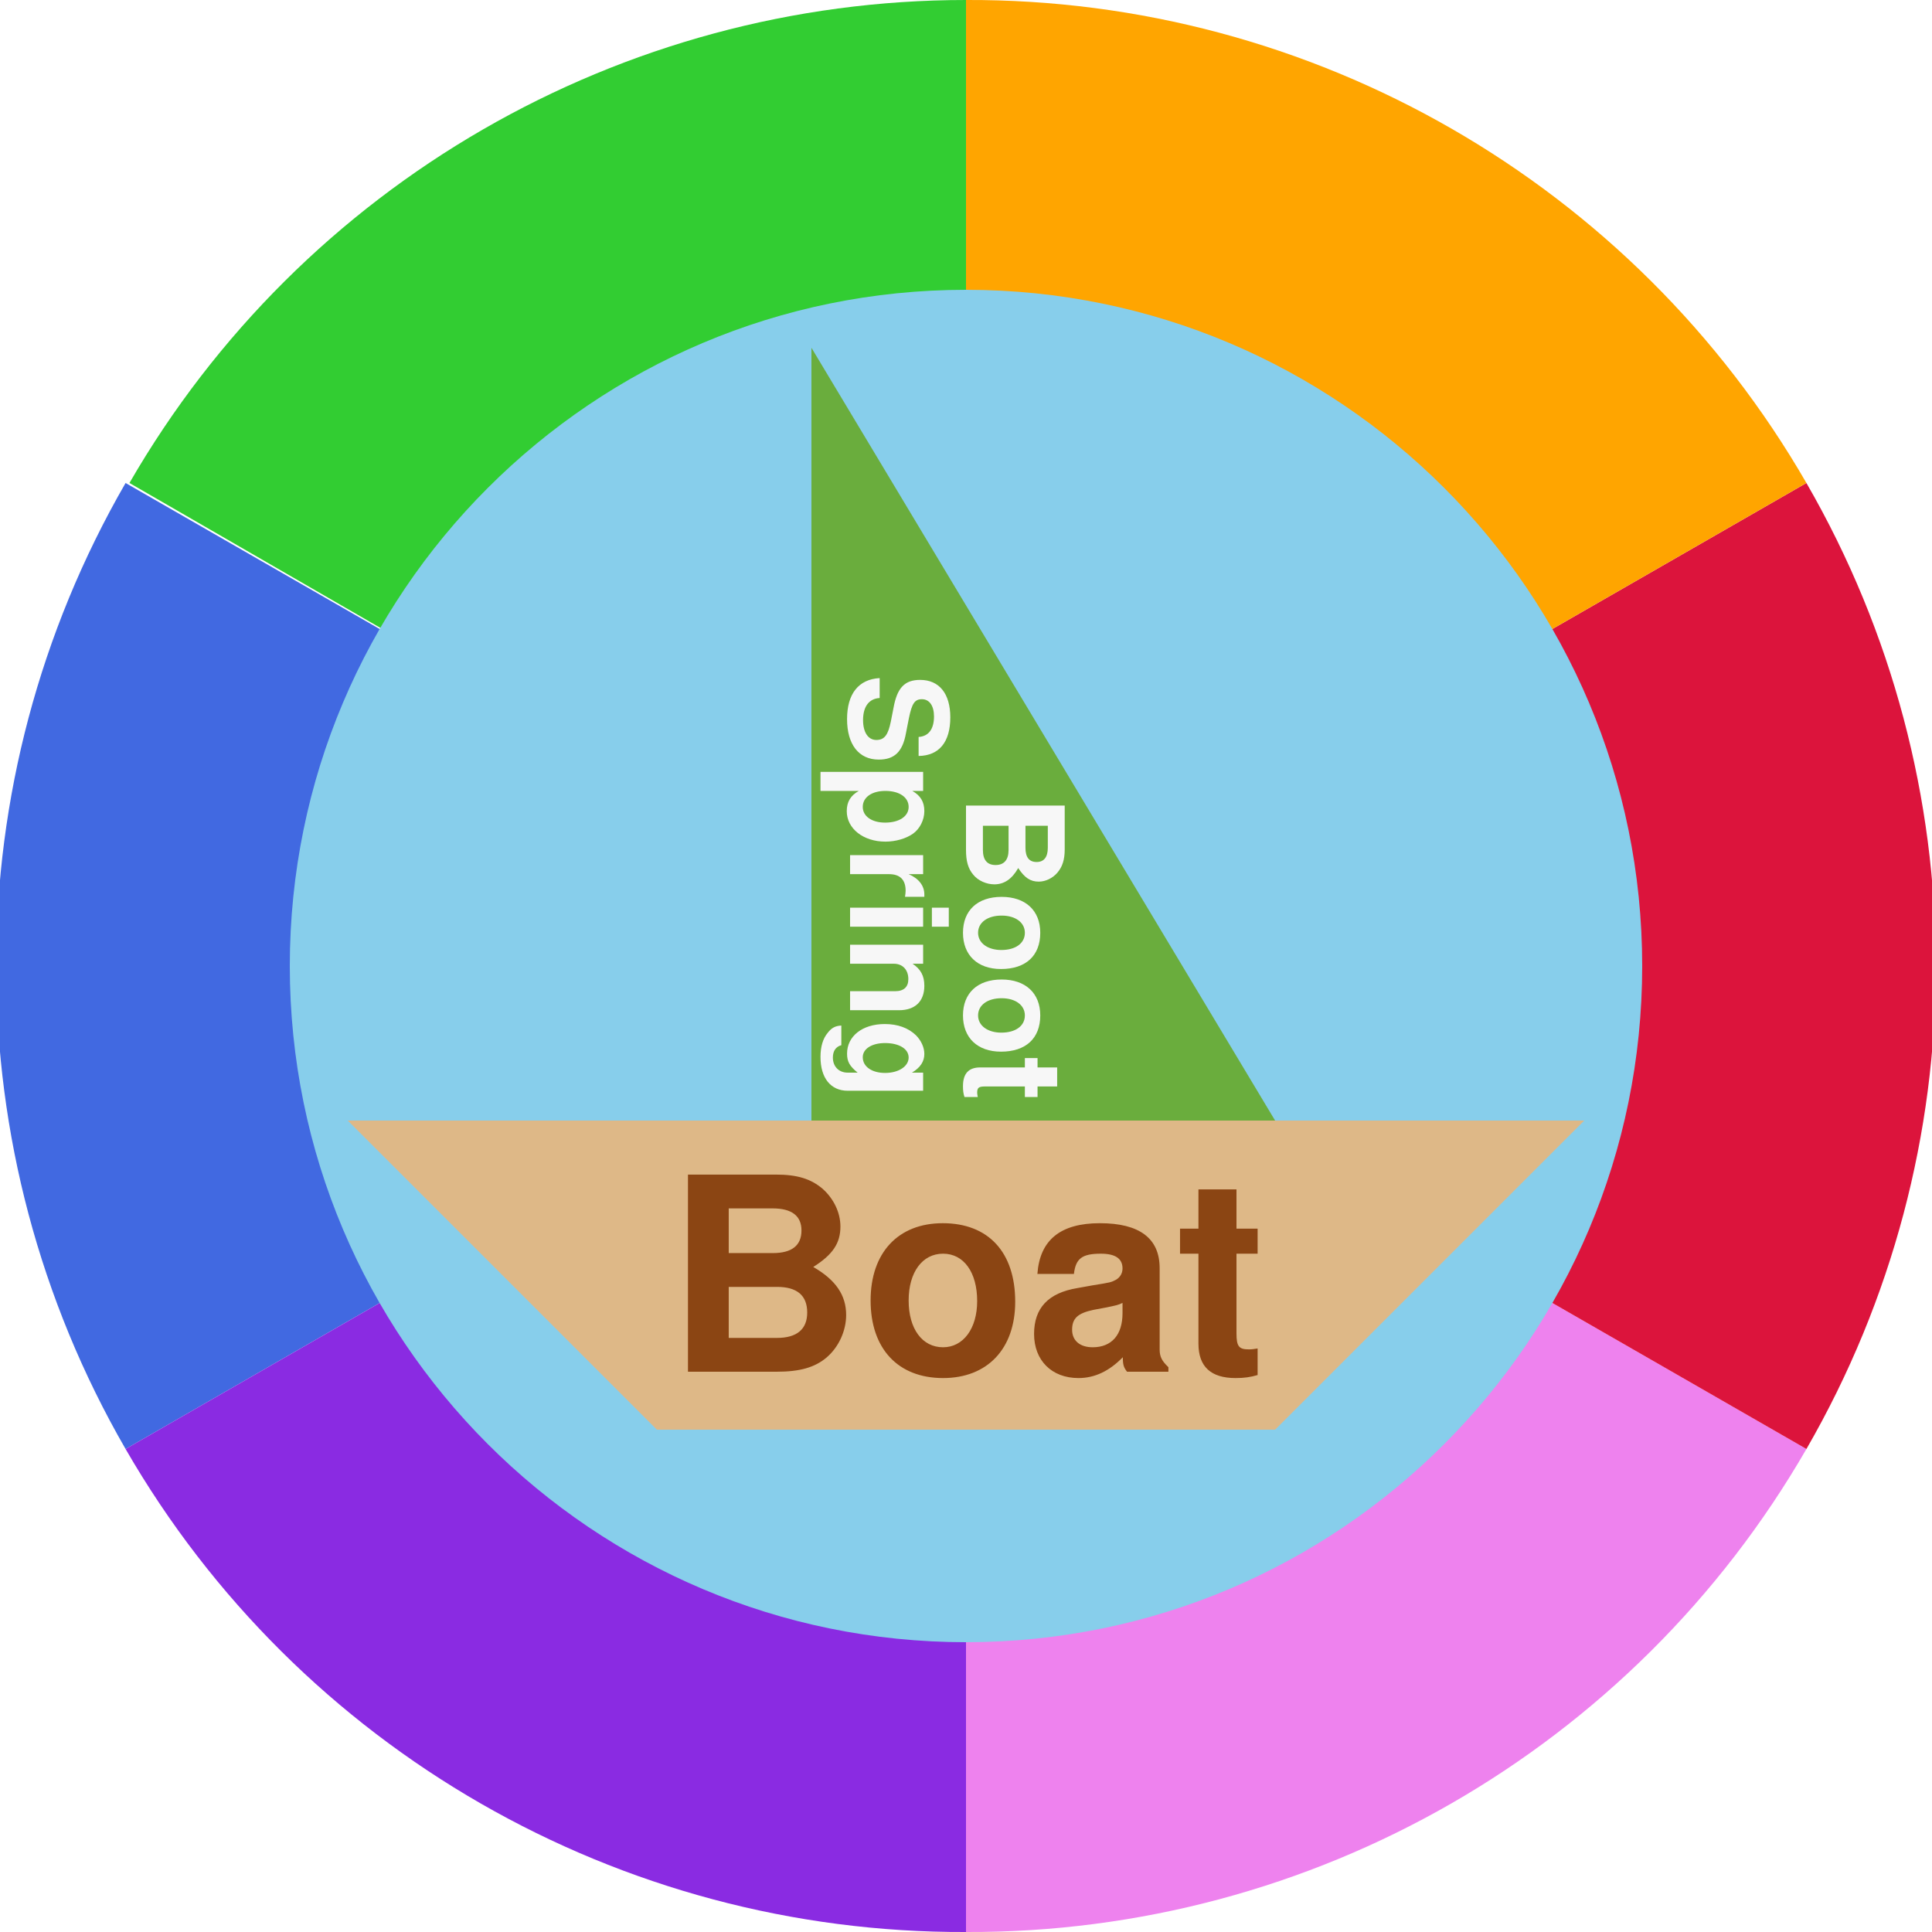
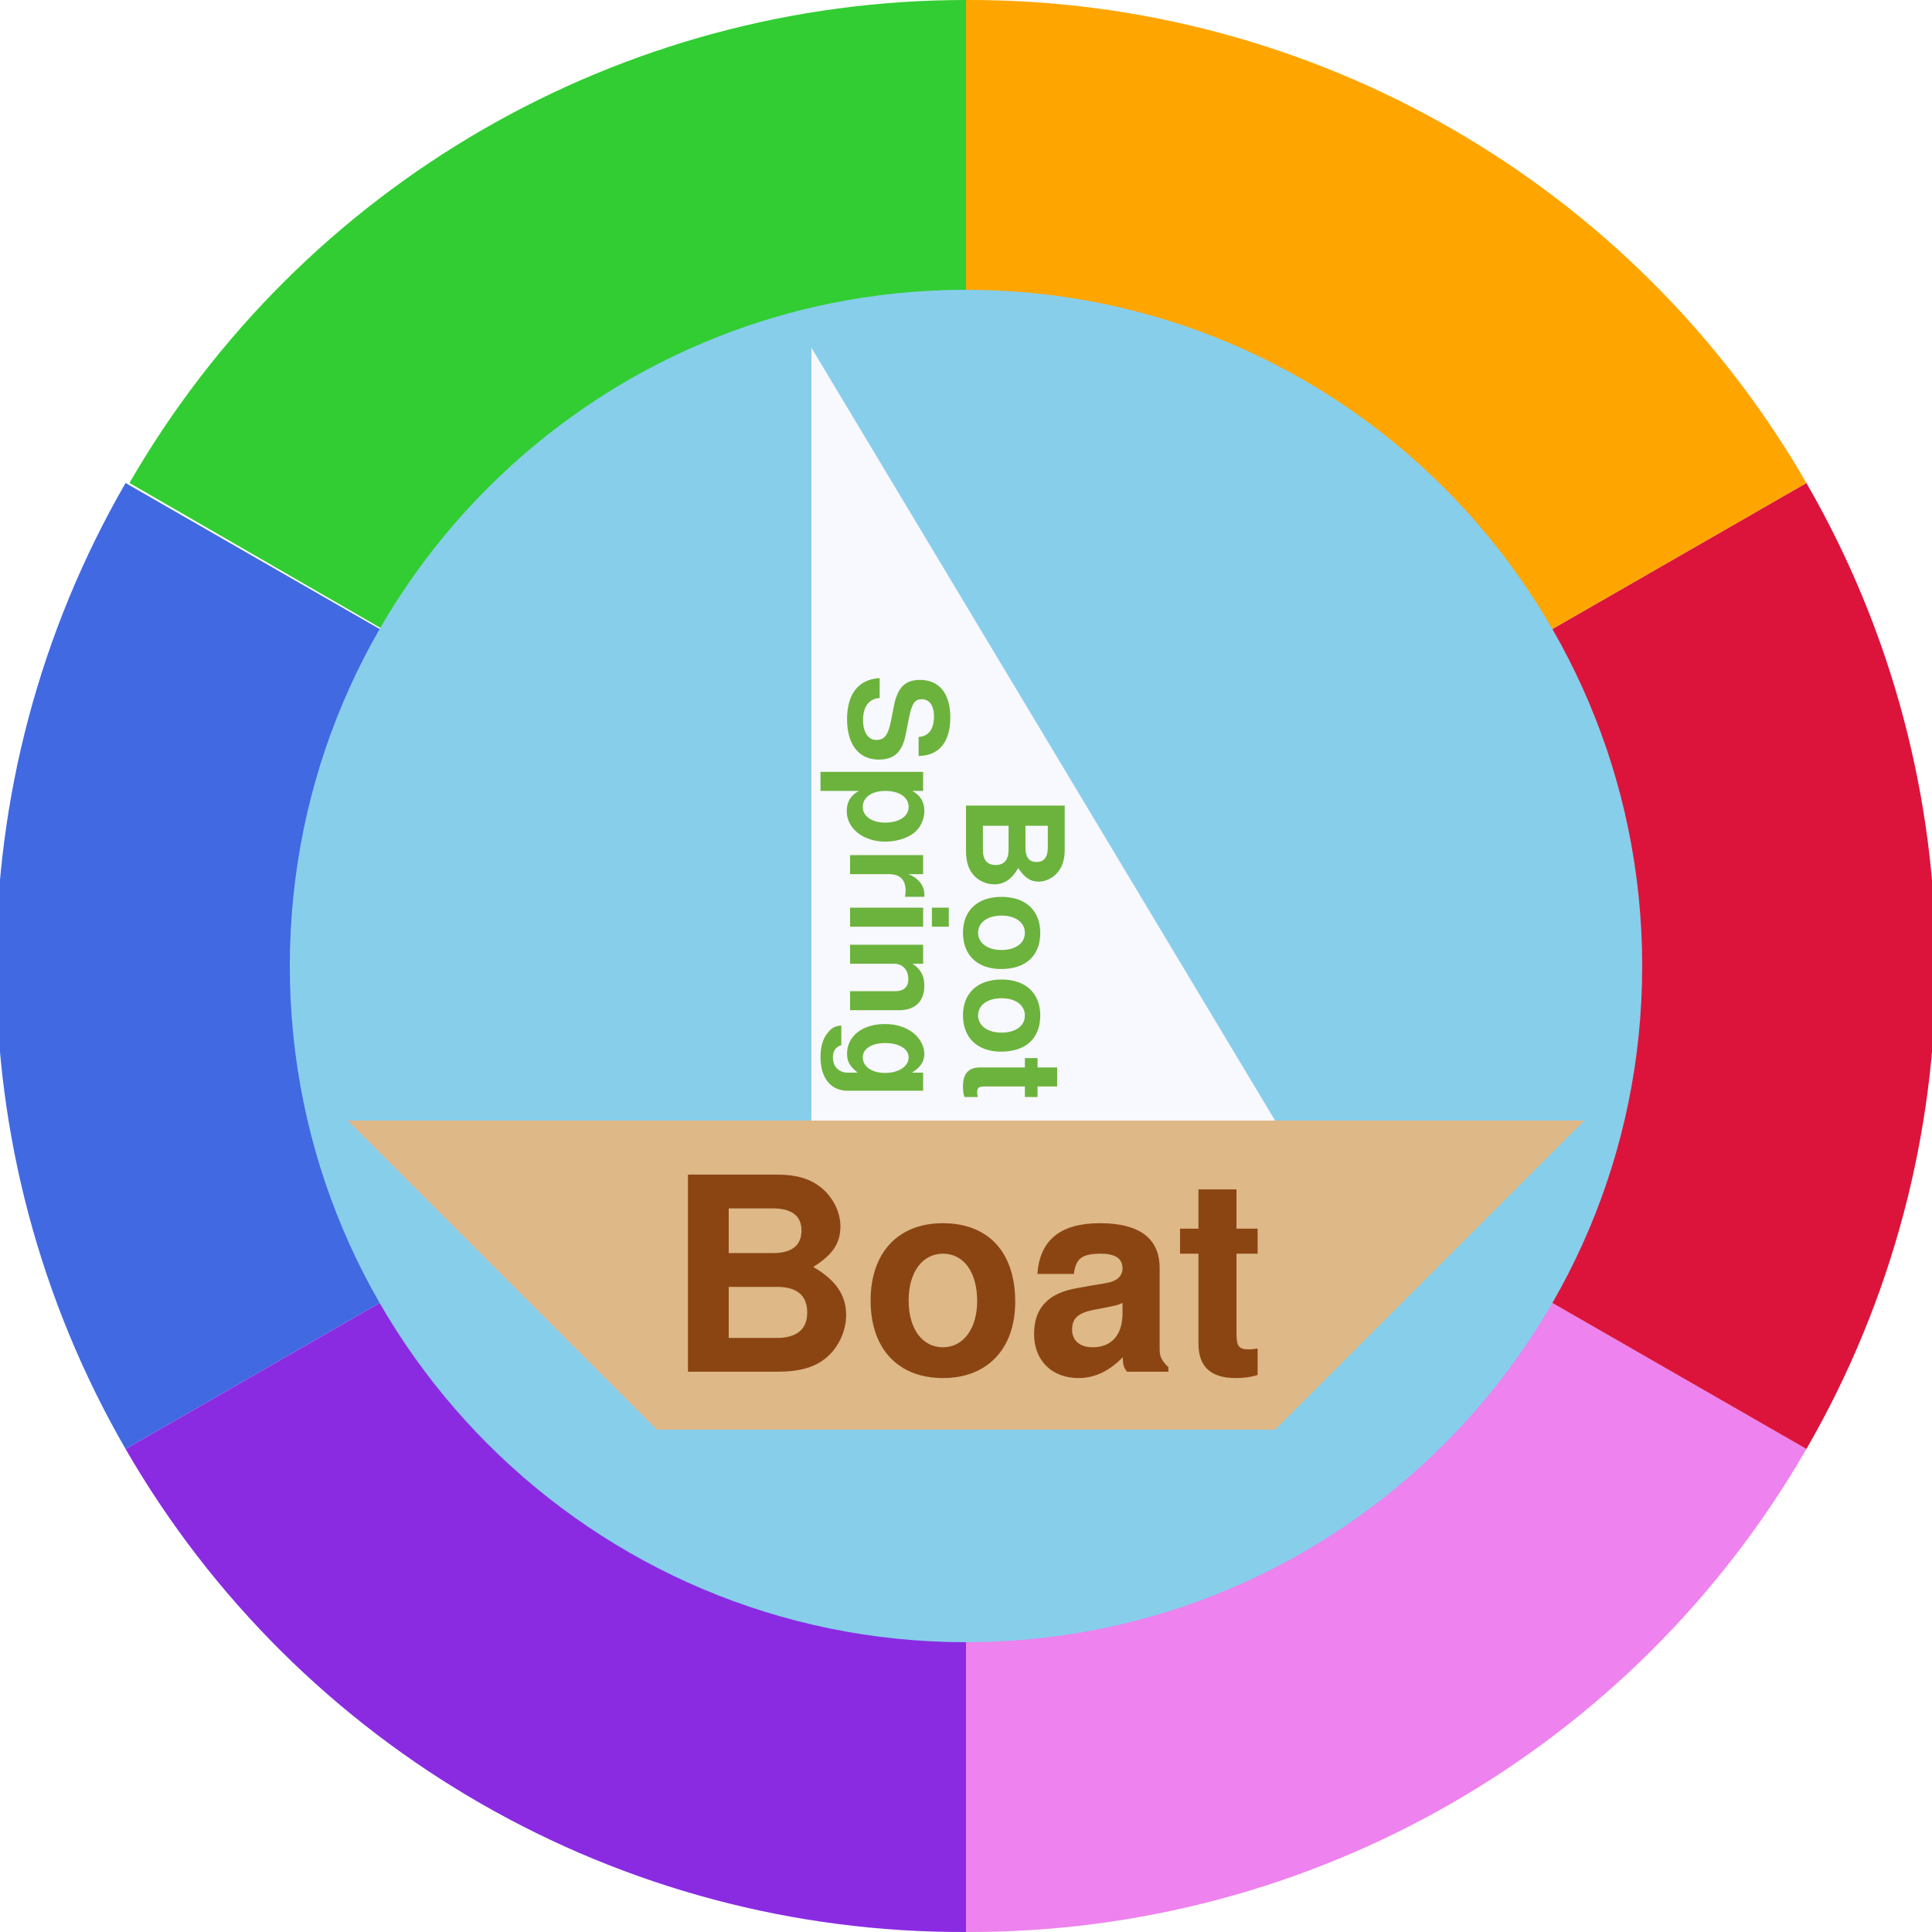
<svg xmlns="http://www.w3.org/2000/svg" width="100" height="100">
  <g id="group-color" stroke="none" stroke-width="none">
    <path id="element-color-1" d="M50,50 m0,-50 a50,50,1,0,0,-43.3,25 L50,50 z" fill="LimeGreen" />
    <path id="element-color-2" d="M50,50 m-43.5,-25 a50,50,1,0,0,0,50 L50,50 z" fill="RoyalBlue" />
    <path id="element-color-3" d="M50,50 m-43.5,25 a50,50,1,0,0,43.5,25 L50,50 z" fill="BlueViolet" />
    <path id="element-color-4" d="M50,50 m0,50 a50,50,1,0,0,43.5,-25 L50,50 z" fill="Violet" />
    <path id="element-color-5" d="M50,50 m43.5,25 a50,50,1,0,0,0,-50 L50,50 z" fill="Crimson" />
    <path id="element-color-6" d="M50,50 m43.5,-25 a50,50,1,0,0,-43.5,-25 L50,50 z" fill="Orange" />
    <circle cx="50" cy="50" r="35" fill="SkyBlue" />
    <path id="element-boat" d="M50,50 m-32,8 l64,0 l-16,16 l-32,0 z" fill="BurlyWood" />
-     <path id="element-sail" d="M50,50 m-8,-32 l24,40 l-24,0 z" fill="#6AAD3D" />
+     <path id="element-sail" d="M50,50 m-8,-32 l24,40 l-24,0 z" fill="GhostWhite" />
  </g>
  <g id="group-text" font-family="Helvetica, Arial, sans-serif" font-weight="bold">
    <text id="element-boat" x="50" y="71" text-anchor="middle" font-size="14" fill="SaddleBrown">
      Boat
    </text>
-     <text id="element-spring" x="44" y="57" text-anchor="end" font-size="7" transform="rotate(90, 44, 57)" fill="#F7F7F7">
+     <text id="element-spring" x="44" y="57" text-anchor="end" font-size="7" transform="rotate(90, 44, 57)" fill="#6CB33D">
      Spring
    </text>
-     <text id="element-boot" x="50" y="57" text-anchor="end" font-size="7" transform="rotate(90, 50, 57)" fill="#F7F7F7">
+     <text id="element-boot" x="50" y="57" text-anchor="end" font-size="7" transform="rotate(90, 50, 57)" fill="#6CB33D">
      Boot
    </text>
  </g>
</svg>
